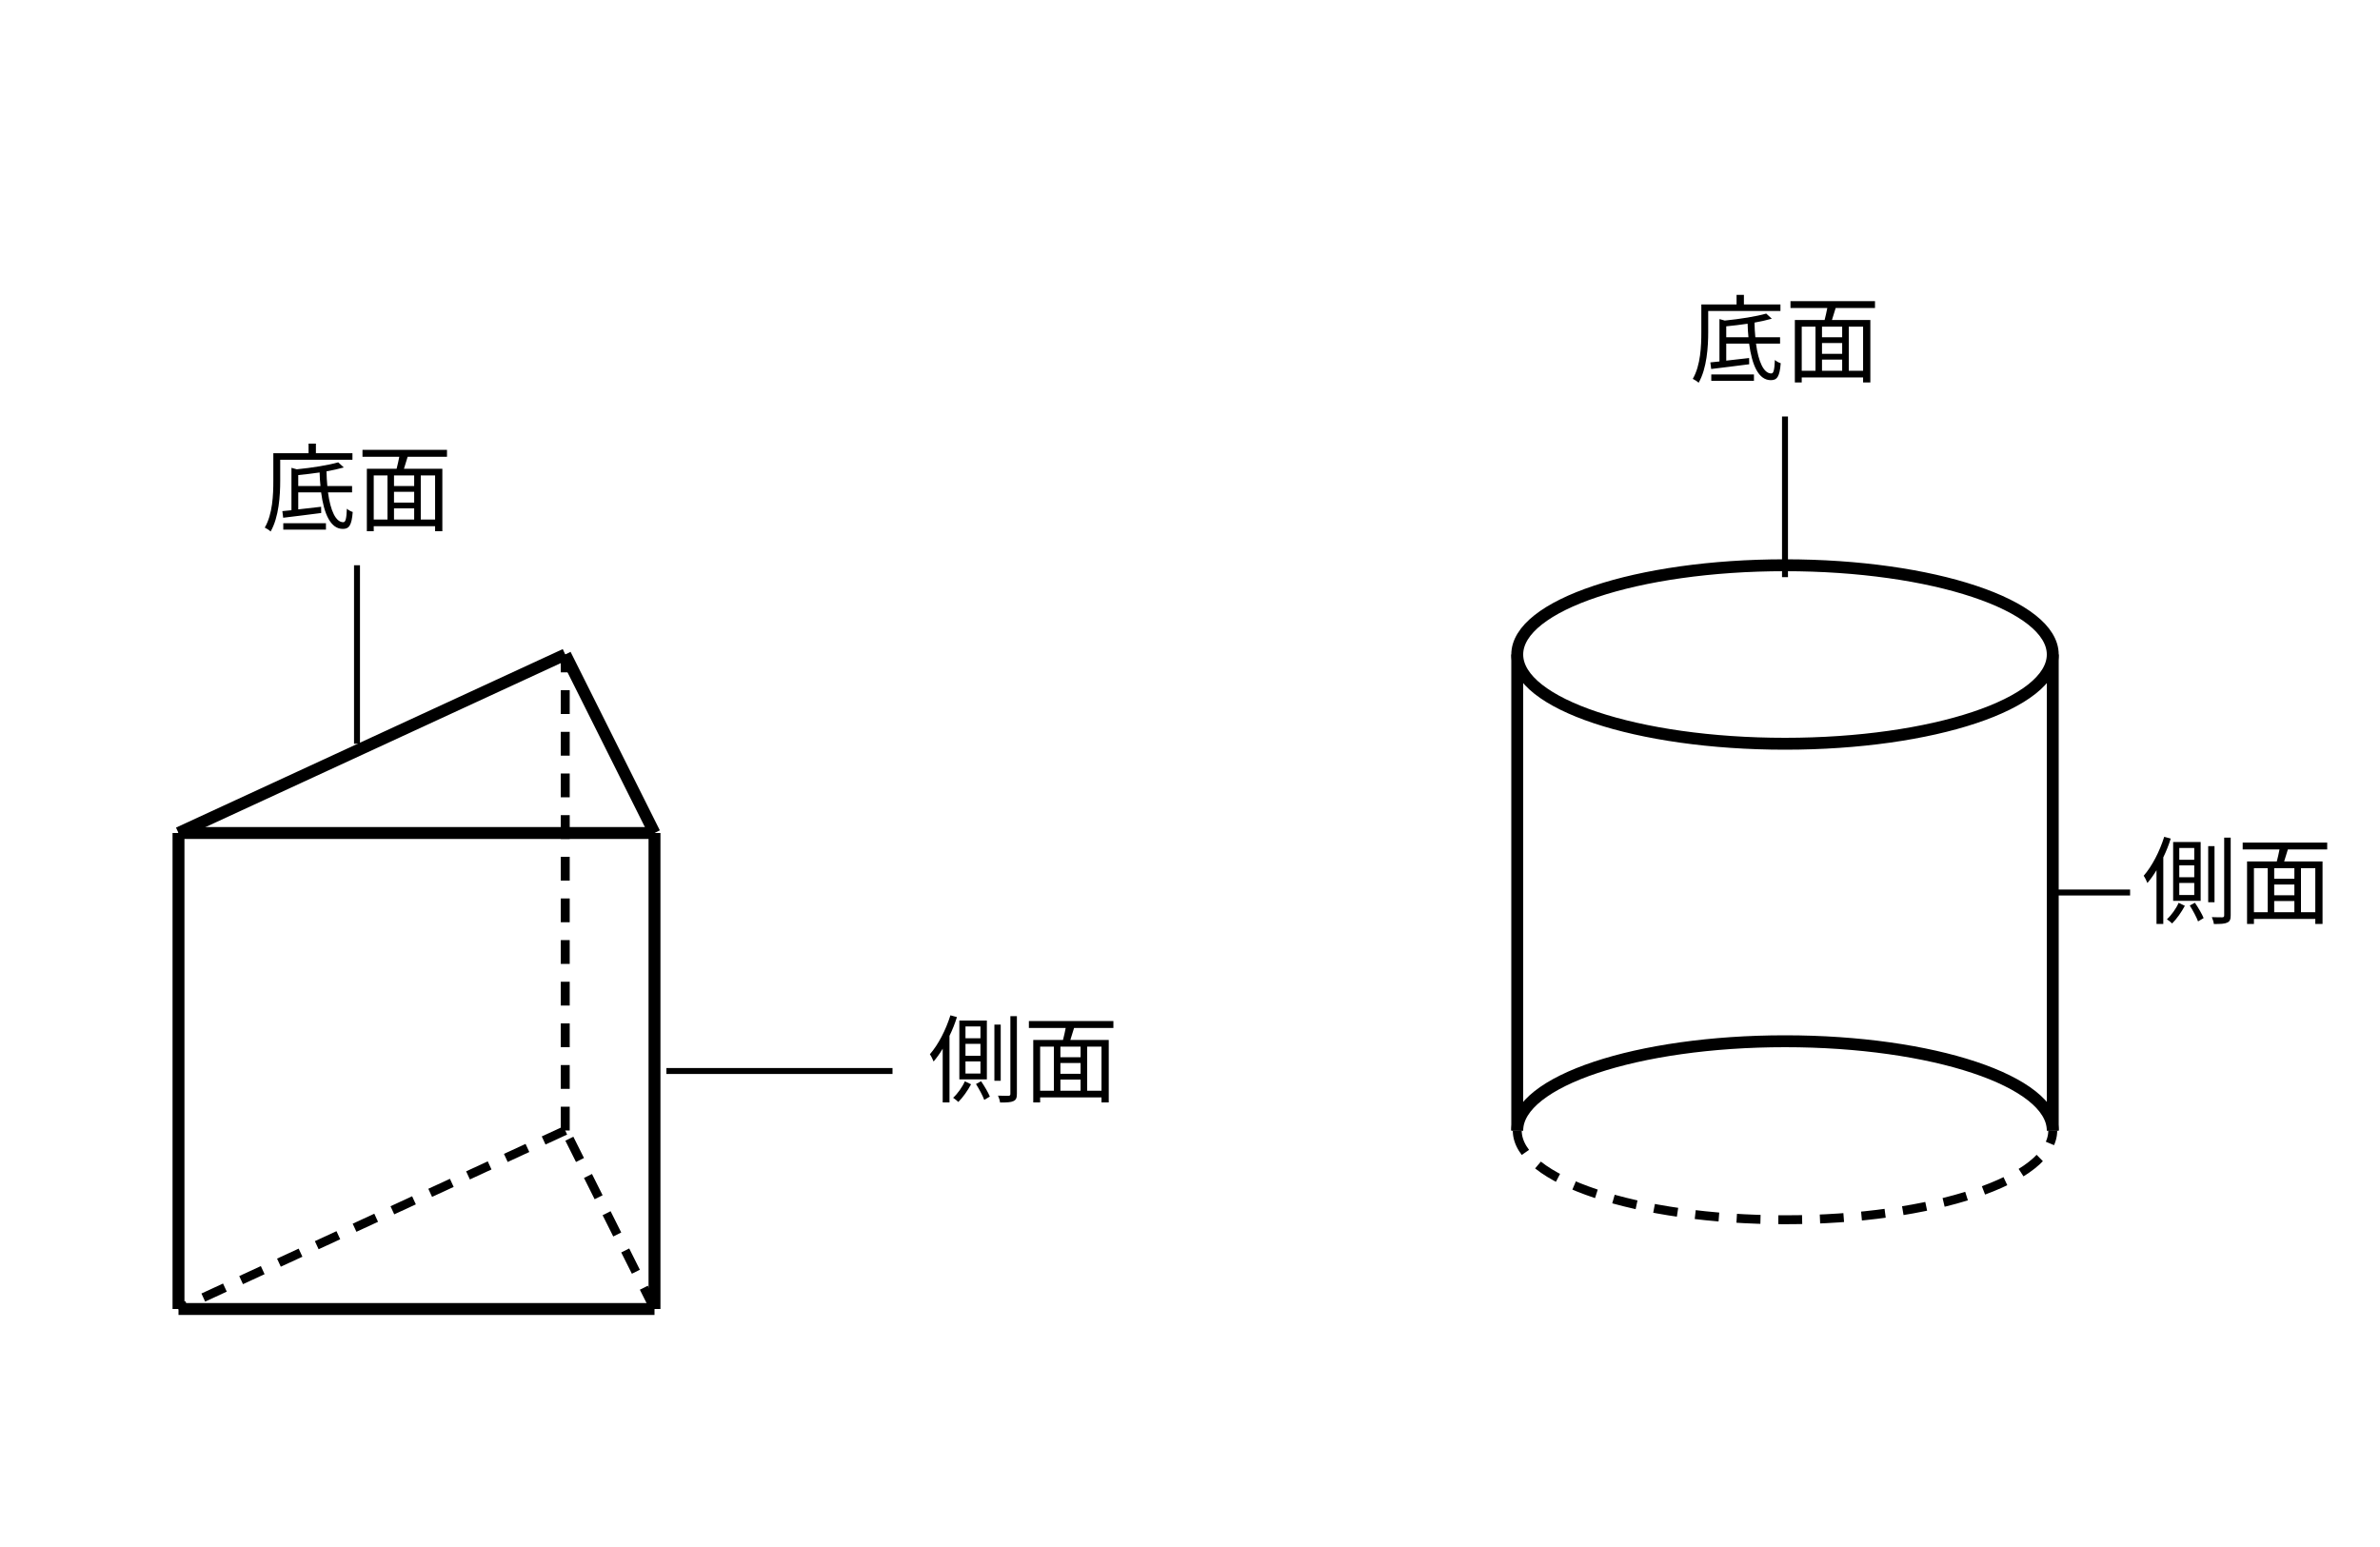
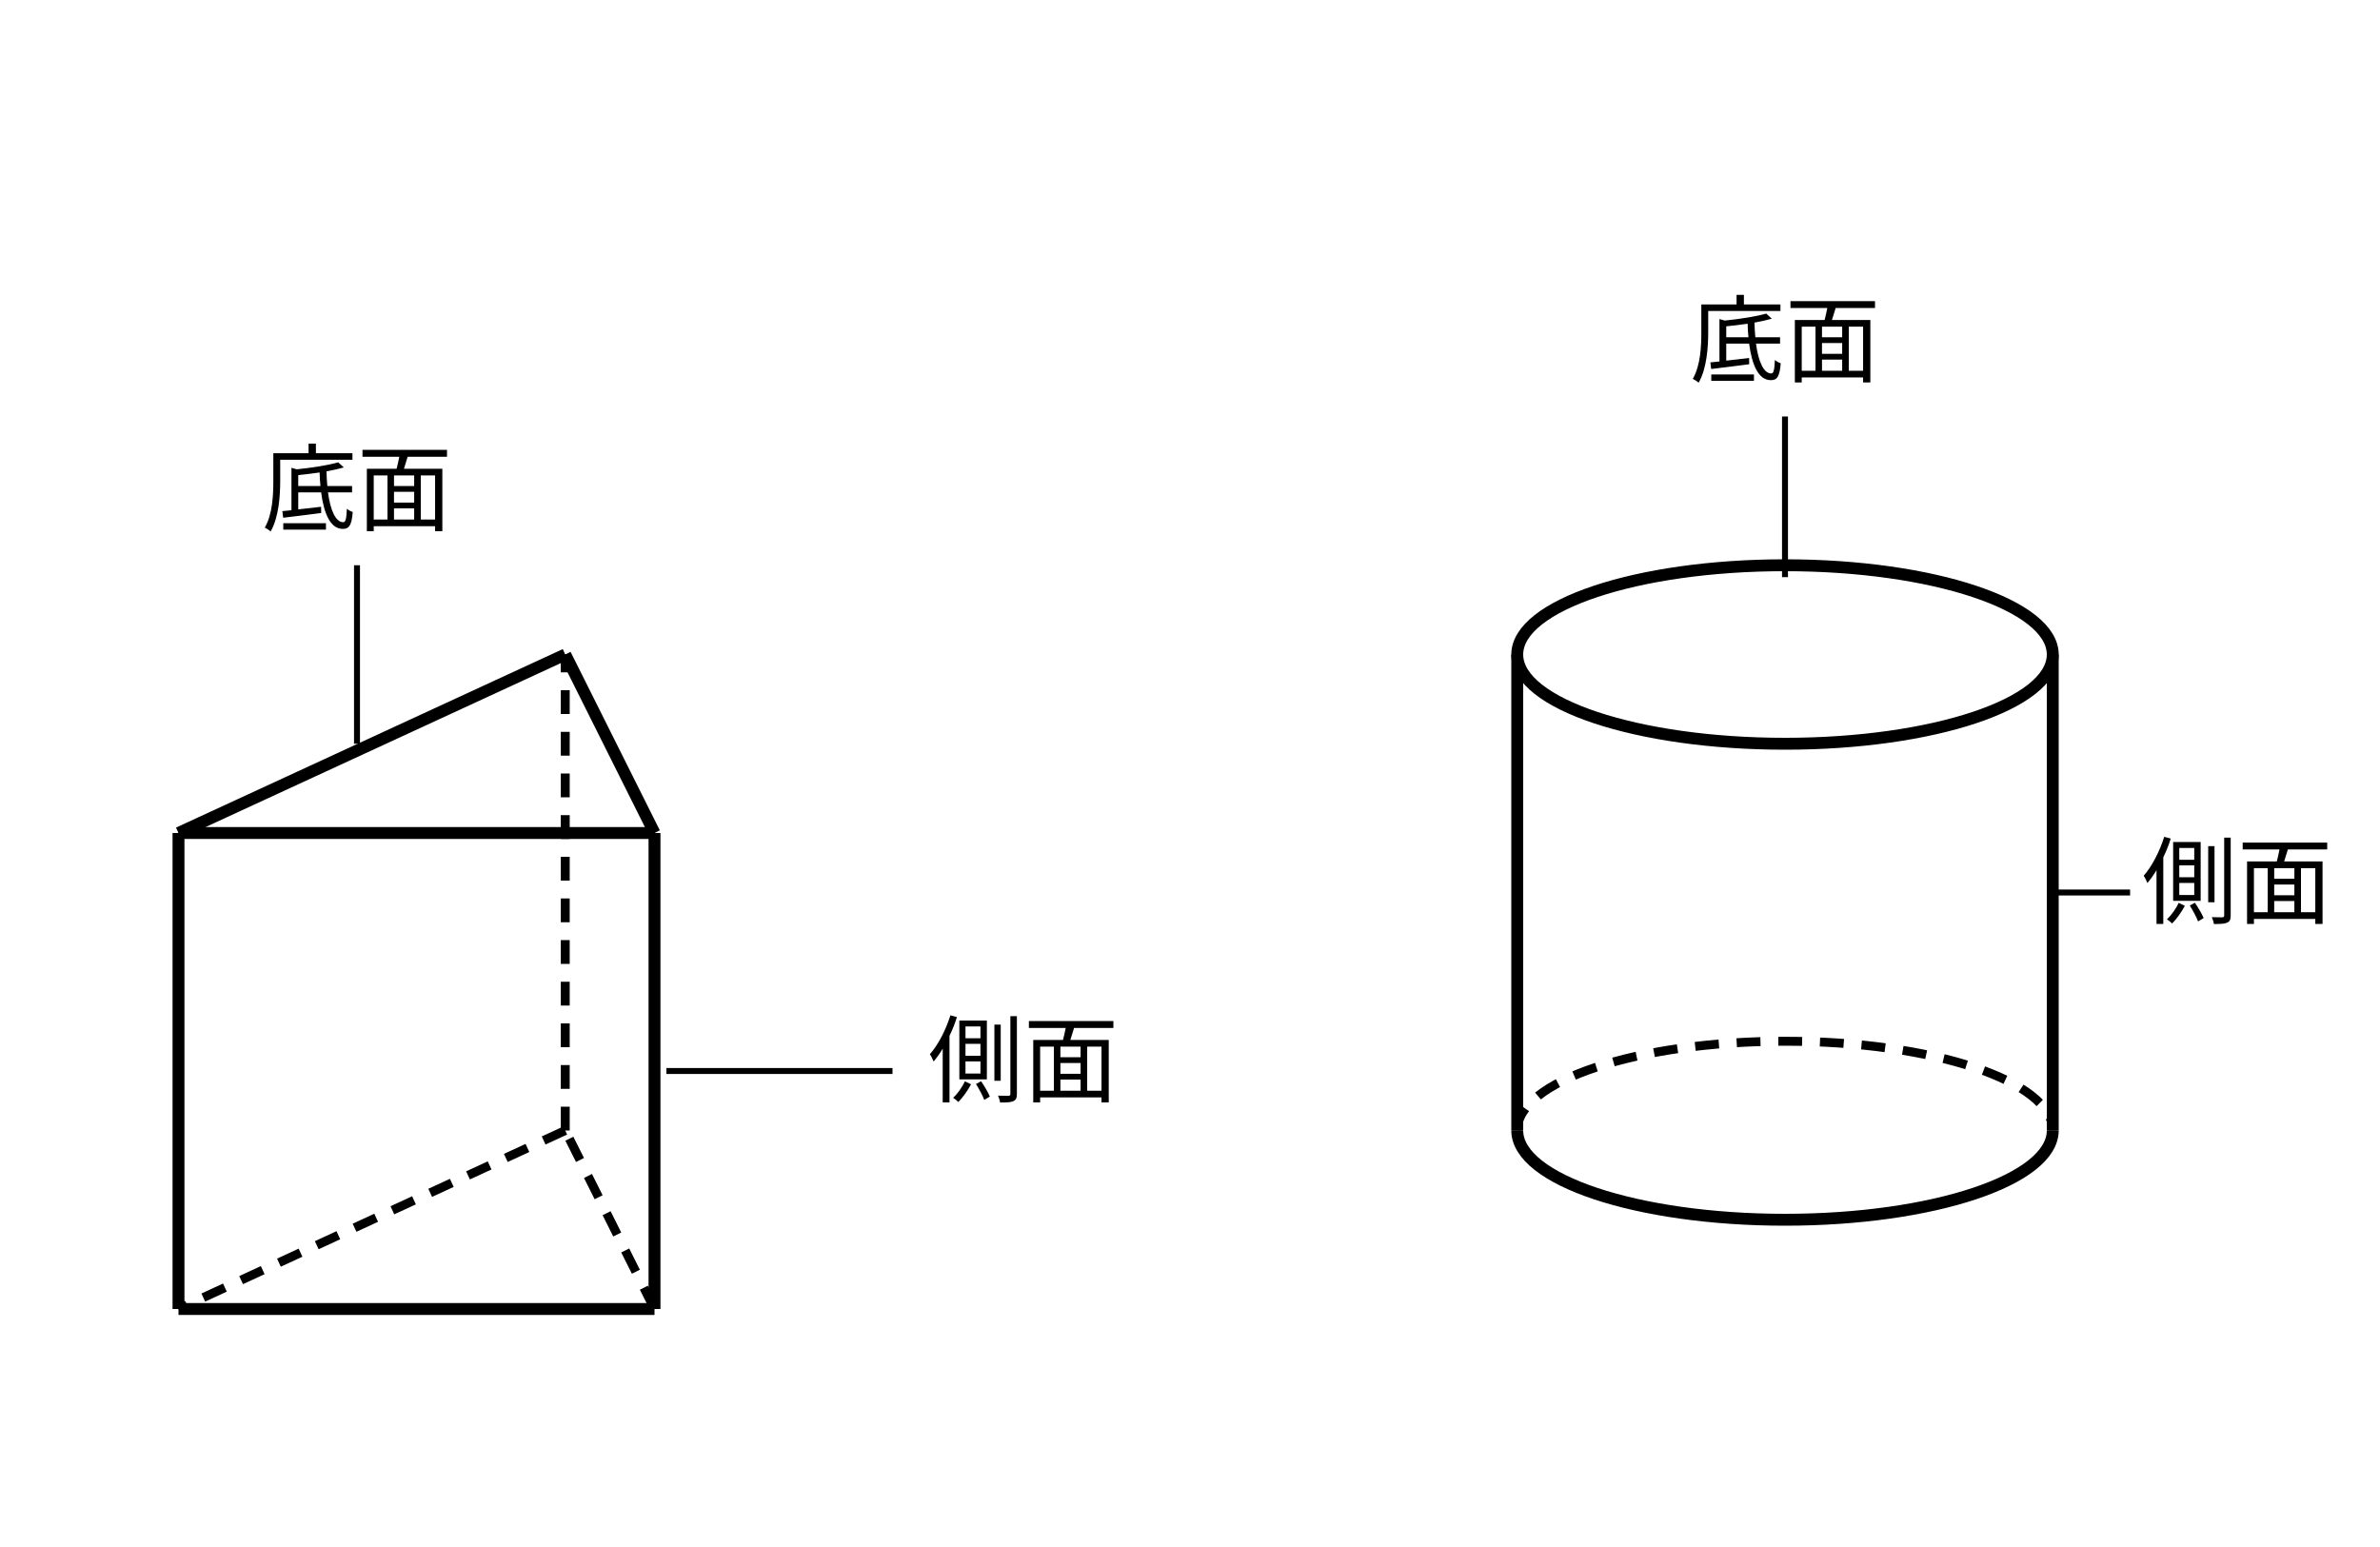
<svg xmlns="http://www.w3.org/2000/svg" viewBox="0 0 400 260" role="img" aria-label="三角形を底面とする角柱と円柱の見取図。前者は上下の三角形の底面と3つの長方形の側面から、後者は上下の円形の底面と1つの曲面の側面からなることを示す">
  <g stroke="currentColor" fill="none" stroke-width="2">
    <line x1="30" y1="220" x2="110" y2="220" />
    <line x1="110" y1="220" x2="95" y2="190" stroke-width="1.5" stroke-dasharray="4 3" />
    <line x1="95" y1="190" x2="30" y2="220" stroke-width="1.5" stroke-dasharray="4 3" />
    <line x1="30" y1="220" x2="30" y2="140" />
    <line x1="110" y1="220" x2="110" y2="140" />
    <line x1="95" y1="190" x2="95" y2="110" stroke-width="1.5" stroke-dasharray="4 3" />
    <line x1="30" y1="140" x2="110" y2="140" />
    <line x1="110" y1="140" x2="95" y2="110" />
    <line x1="95" y1="110" x2="30" y2="140" />
  </g>
  <line x1="60" y1="125" x2="60" y2="95" stroke="currentColor" stroke-width="1" />
  <text x="60" y="88" font-size="16" text-anchor="middle" fill="currentColor">底面</text>
  <line x1="112" y1="180" x2="150" y2="180" stroke="currentColor" stroke-width="1" />
  <text x="156" y="184" font-size="16" fill="currentColor">側面</text>
  <g stroke="currentColor" fill="none" stroke-width="2">
    <ellipse cx="300" cy="110" rx="45" ry="15" />
    <line x1="255" y1="110" x2="255" y2="190" />
    <line x1="345" y1="110" x2="345" y2="190" />
-     <path d="M 255,190 A 45,15 0 0 0 345,190" stroke-width="1.5" stroke-dasharray="4 3" />
-     <path d="M 255,190 A 45,15 0 0 1 345,190" />
+     <path d="M 255,190 A 45,15 0 0 0 345,190" />
+     <path d="M 255,190 A 45,15 0 0 1 345,190" stroke-width="1.5" stroke-dasharray="4 3" />
  </g>
  <line x1="300" y1="97" x2="300" y2="70" stroke="currentColor" stroke-width="1" />
  <text x="300" y="63" font-size="16" text-anchor="middle" fill="currentColor">底面</text>
  <line x1="345" y1="150" x2="358" y2="150" stroke="currentColor" stroke-width="1" />
  <text x="360" y="154" font-size="16" fill="currentColor">側面</text>
</svg>
